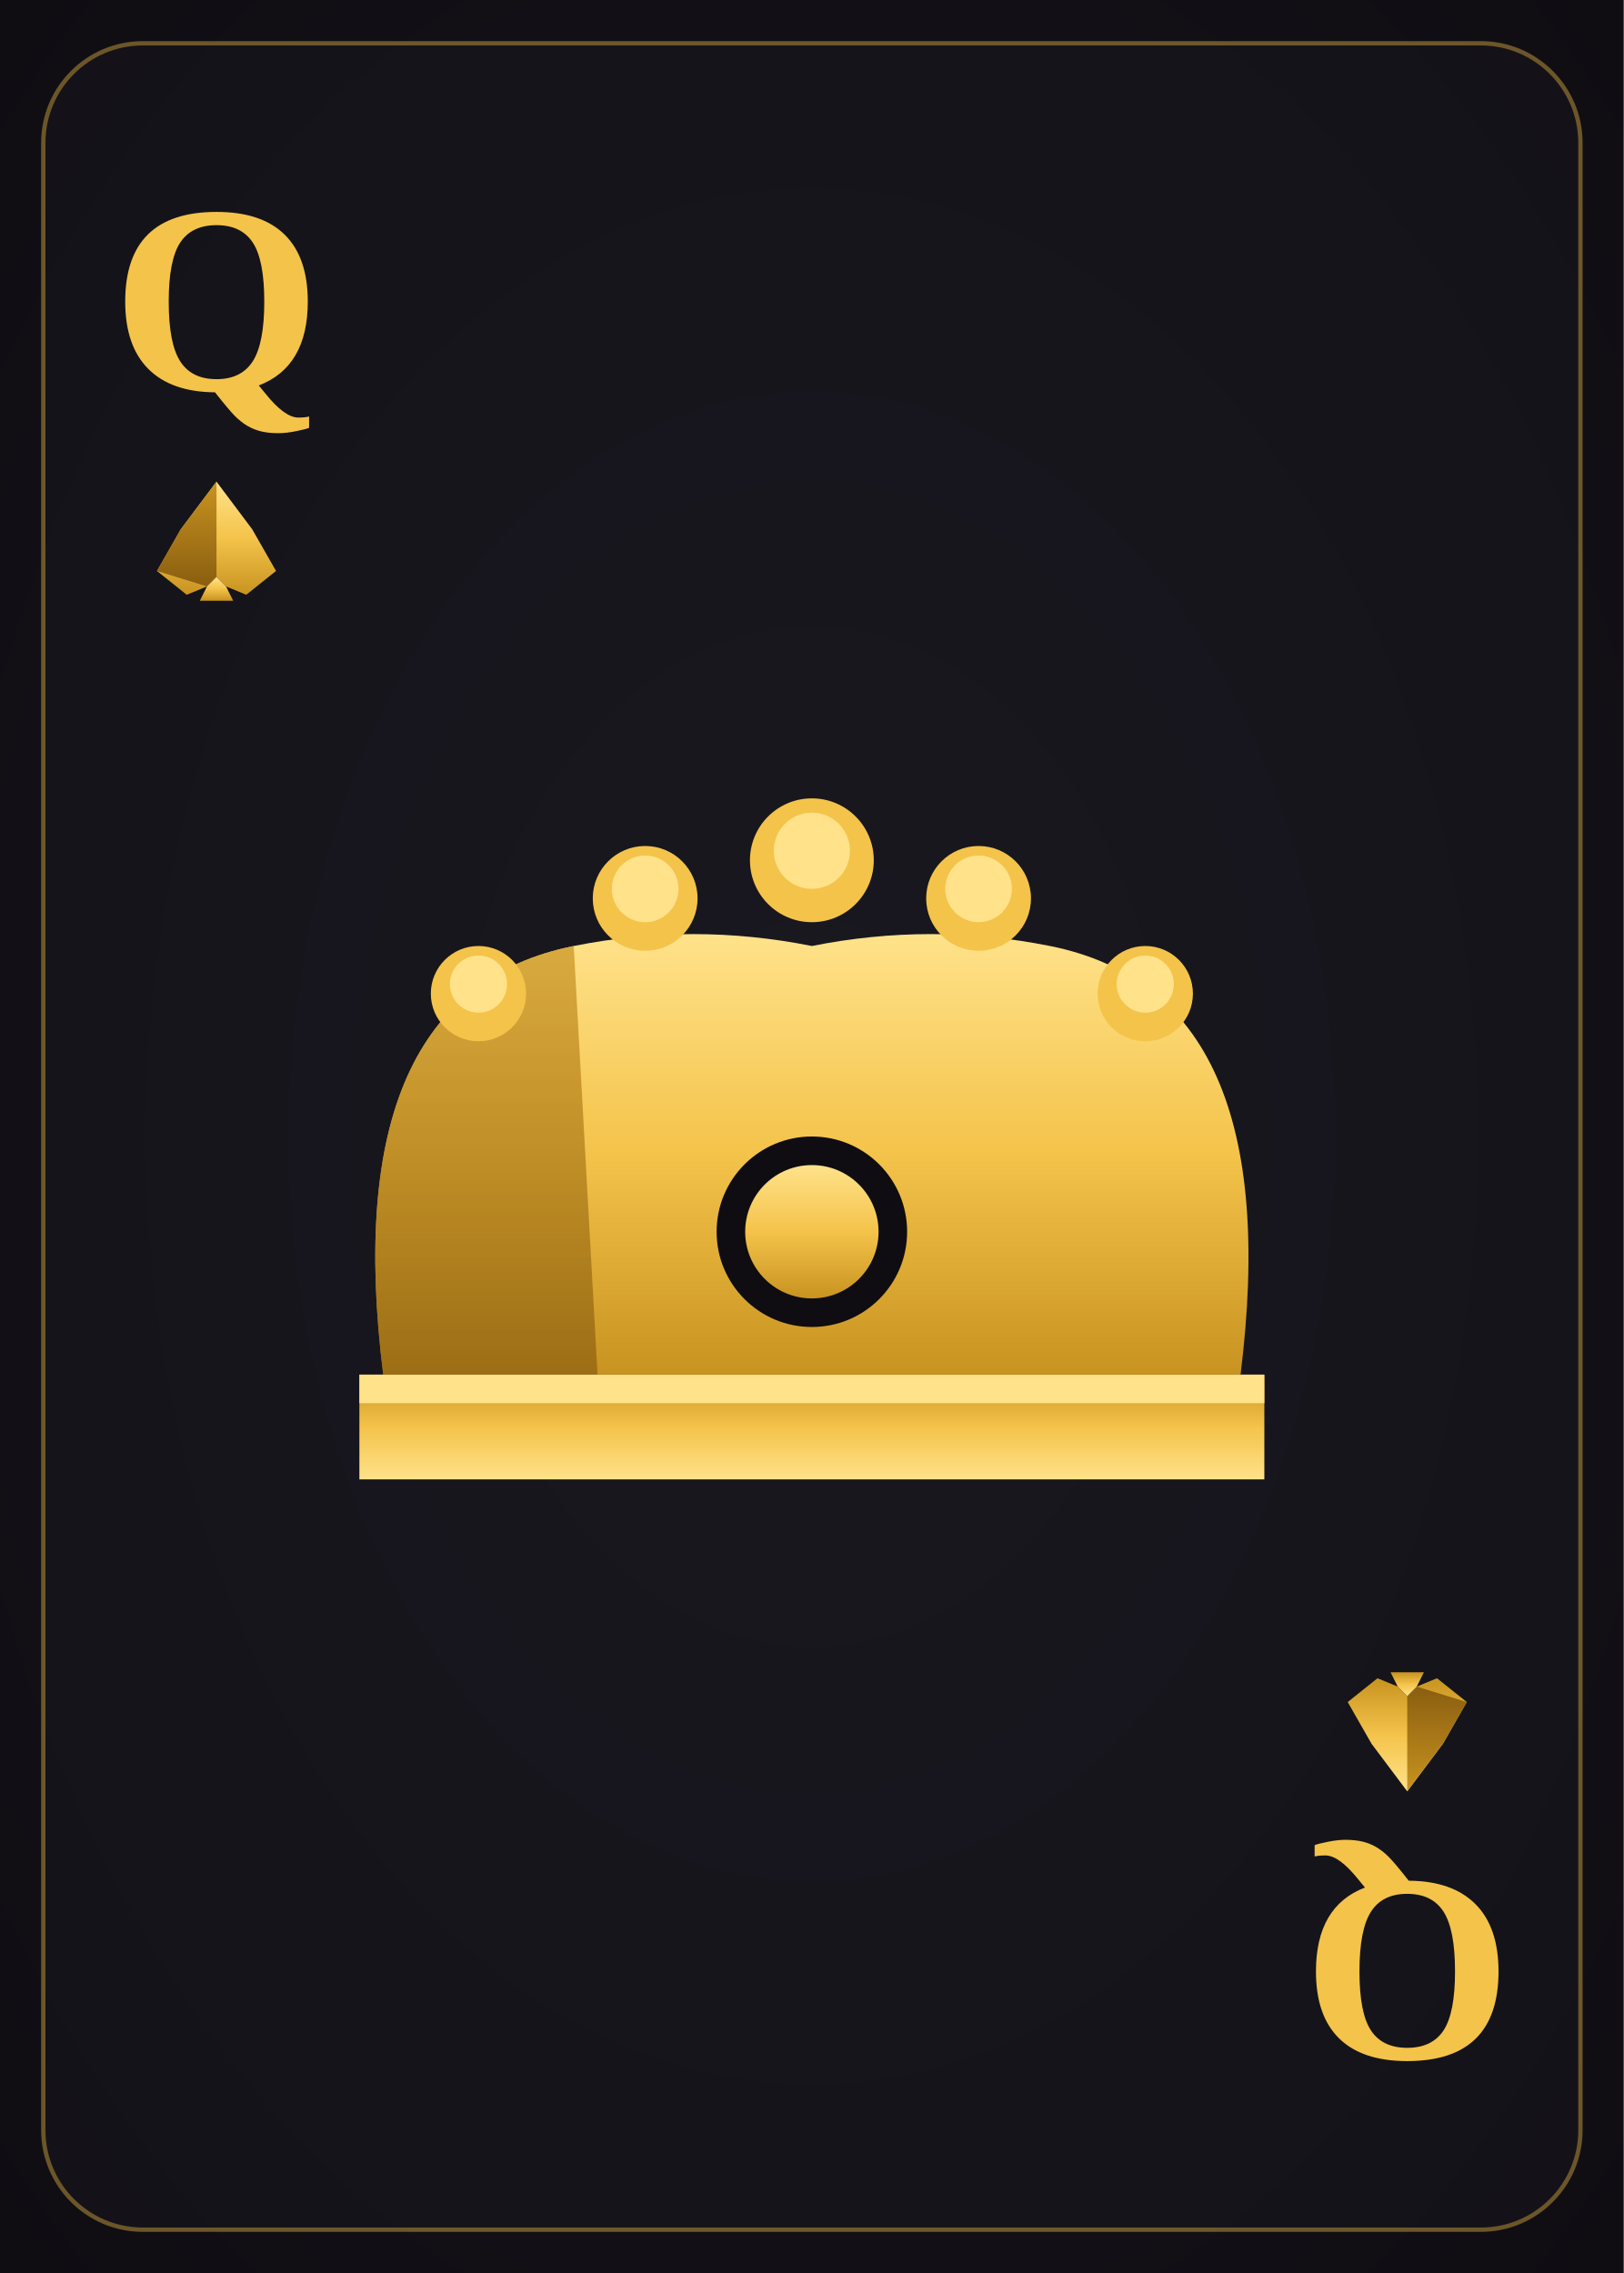
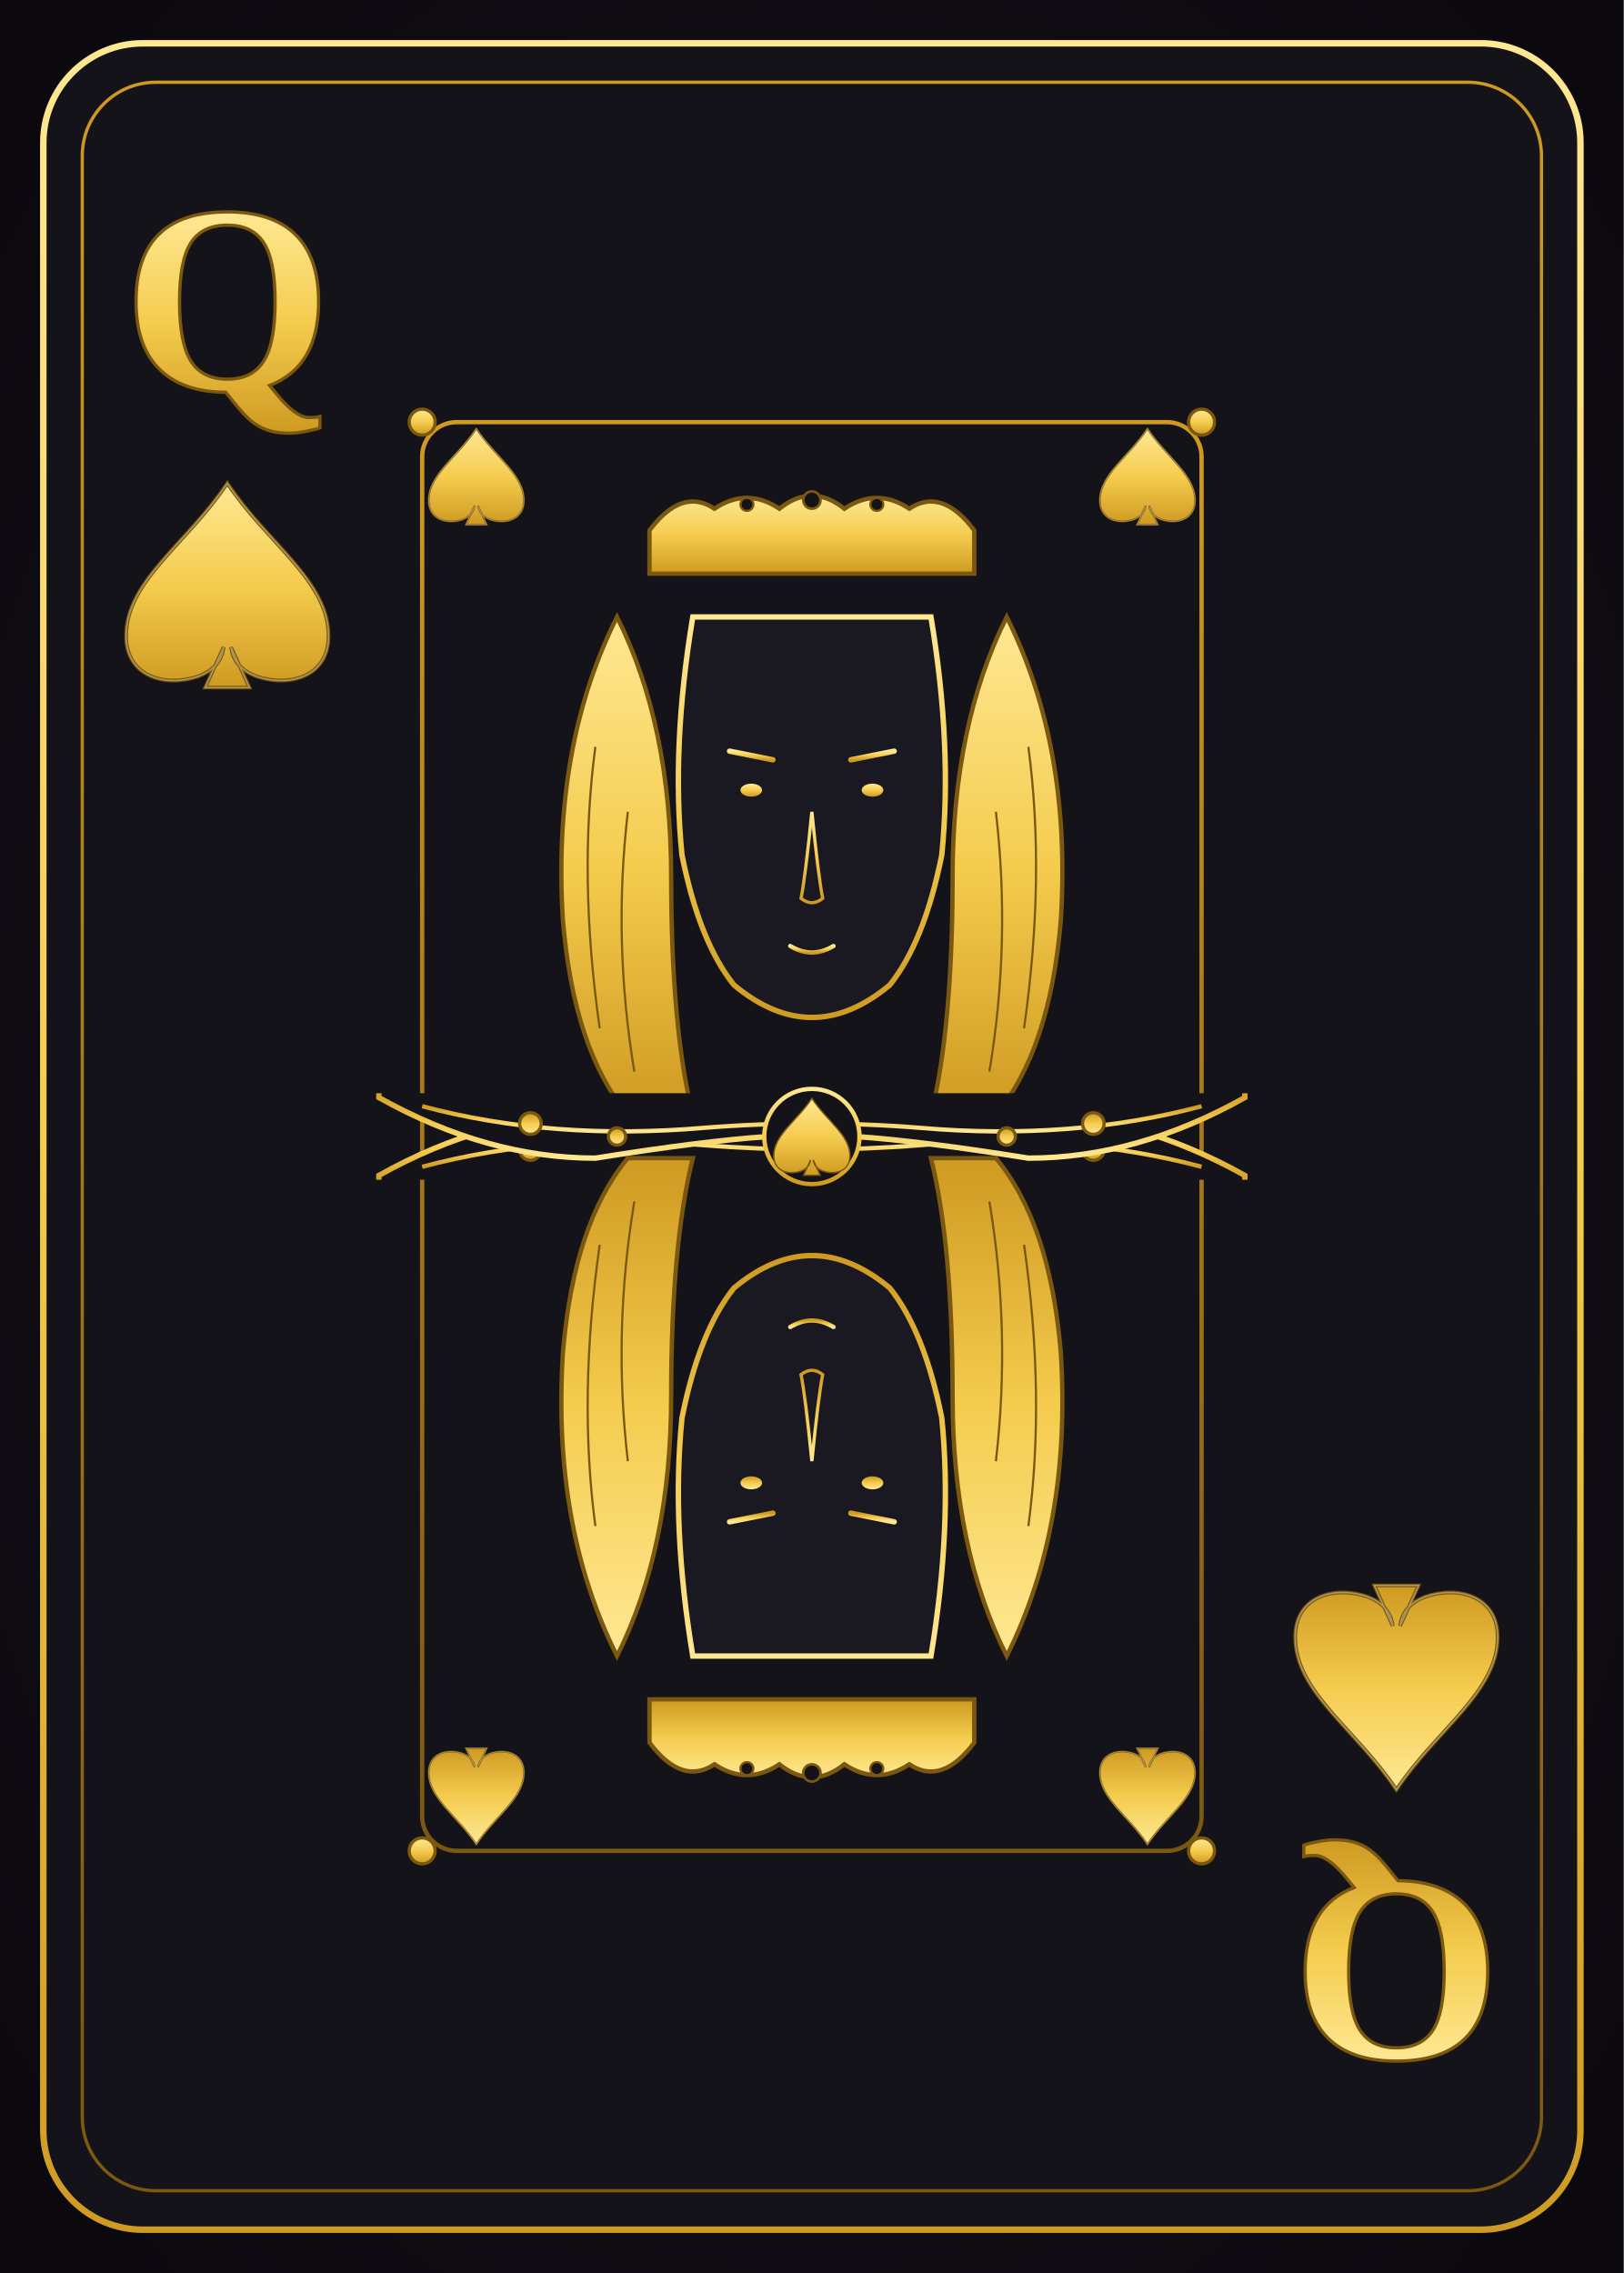
<svg xmlns="http://www.w3.org/2000/svg" viewBox="0 0 750 1050" width="750" height="1050">
  <defs>
    <linearGradient id="goldGrad" x1="0" y1="0" x2="0" y2="1">
-       <stop offset="0%" stop-color="#ffe28a" />
-       <stop offset="50%" stop-color="#f4c34a" />
-       <stop offset="100%" stop-color="#c89320" />
-     </linearGradient>
-     <linearGradient id="goldGradFlip" x1="0" y1="1" x2="0" y2="0">
-       <stop offset="0%" stop-color="#ffe28a" />
-       <stop offset="50%" stop-color="#f4c34a" />
-       <stop offset="100%" stop-color="#c89320" />
+       <stop offset="0%" stop-color="#ffe893" />
+       <stop offset="50%" stop-color="#f4cc4e" />
+       <stop offset="100%" stop-color="#cf9a22" />
    </linearGradient>
    <linearGradient id="goldDark" x1="0" y1="0" x2="0" y2="1">
-       <stop offset="0%" stop-color="#c89320" />
-       <stop offset="100%" stop-color="#8a5e10" />
+       <stop offset="0%" stop-color="#cf9a22" />
+       <stop offset="100%" stop-color="#7a5810" />
    </linearGradient>
    <radialGradient id="bgVignette" cx="50%" cy="50%" r="70%">
      <stop offset="0%" stop-color="#1a1820" />
-       <stop offset="100%" stop-color="#0f0d12" />
+       <stop offset="100%" stop-color="#0a080d" />
    </radialGradient>
+     <symbol id="royal-half-Q" viewBox="-220 -340 440 360">
+       <path d="M -90 -240 Q -120 -180 -115 -100 Q -110 -40 -85 -10 L -55 -10 Q -65 -50 -65 -120 Q -65 -190 -90 -240 Z" fill="url(#goldGrad)" stroke="#7a5810" stroke-width="2" />
+       <path d="M 90 -240 Q 120 -180 115 -100 Q 110 -40 85 -10 L 55 -10 Q 65 -50 65 -120 Q 65 -190 90 -240 Z" fill="url(#goldGrad)" stroke="#7a5810" stroke-width="2" />
+       <g stroke="#7a5810" stroke-width="1" fill="none">
+         <path d="M -100 -180 Q -108 -120 -98 -50" />
+         <path d="M -85 -150 Q -92 -90 -82 -30" />
+         <path d="M 100 -180 Q 108 -120 98 -50" />
+         <path d="M 85 -150 Q 92 -90 82 -30" />
+       </g>
+       <path d="M -55 -240 Q -65 -180 -60 -130 Q -52 -90 -36 -70 Q -18 -55 0 -55 Q 18 -55 36 -70 Q 52 -90 60 -130 Q 65 -180 55 -240 Z" fill="#1a1820" stroke="url(#goldGrad)" stroke-width="2.5" />
+       <ellipse cx="-28" cy="-160" rx="5" ry="3" fill="url(#goldGrad)" />
+       <ellipse cx="28" cy="-160" rx="5" ry="3" fill="url(#goldGrad)" />
+       <path d="M -38 -178 L -18 -174" stroke="url(#goldGrad)" stroke-width="2.5" stroke-linecap="round" />
+       <path d="M 38 -178 L 18 -174" stroke="url(#goldGrad)" stroke-width="2.5" stroke-linecap="round" />
+       <path d="M 0 -150 Q -3 -120 -5 -110 Q 0 -106 5 -110 Q 3 -120 0 -150" fill="none" stroke="url(#goldGrad)" stroke-width="1.5" />
+       <path d="M -10 -88 Q 0 -82 10 -88" stroke="url(#goldGrad)" stroke-width="2" fill="none" stroke-linecap="round" />
+       <path d="M -75 -280 Q -60 -300 -45 -290 Q -30 -300 -15 -290 Q 0 -302 15 -290 Q 30 -300 45 -290 Q 60 -300 75 -280 L 75 -260 L -75 -260 Z" fill="url(#goldGrad)" stroke="#7a5810" stroke-width="2" />
+       <circle cx="0" cy="-294" r="4" fill="#15131a" stroke="#7a5810" stroke-width="1.2" />
+       <circle cx="-30" cy="-292" r="3" fill="#15131a" stroke="#7a5810" stroke-width="1" />
+       <circle cx="30" cy="-292" r="3" fill="#15131a" stroke="#7a5810" stroke-width="1" />
+       <path d="M -200 18 Q -150 -10 -100 -10 Q -50 -2 -20 0 Q 0 2 20 0 Q 50 -2 100 -10 Q 150 -10 200 18 L 200 22 L -200 22 Z" fill="#15131a" stroke="url(#goldGrad)" stroke-width="2.5" />
+       <path d="M -180 14 Q -120 -2 -50 4 Q 0 8 50 4 Q 120 -2 180 14" fill="none" stroke="url(#goldGrad)" stroke-width="2" />
+       <g transform="translate(0 12)">
+         <circle r="10" fill="url(#goldGrad)" stroke="#7a5810" stroke-width="2" />
+         <g transform="scale(0.18)">
+           <path d="M 0 -55 C -22 -22 -55 -2 -55 28 C -55 50 -34 56 -16 50 C -8 47 -3 42 -2 34 L -12 56 L 12 56 L 2 34 C 3 42 8 47 16 50 C 34 56 55 50 55 28 C 55 -2 22 -22 0 -55 Z" fill="#15131a" />
+         </g>
+       </g>
+       <g fill="url(#goldGrad)" stroke="#7a5810" stroke-width="1.5">
+         <circle cx="-130" cy="6" r="5" />
+         <circle cx="130" cy="6" r="5" />
+         <circle cx="-90" cy="0" r="4" />
+         <circle cx="90" cy="0" r="4" />
+       </g>
+     </symbol>
  </defs>
  <rect width="750" height="1050" fill="url(#bgVignette)" />
-   <rect x="20" y="20" width="710" height="1010" rx="46" ry="46" fill="#1a1820" stroke="#f4c34a" stroke-width="2" opacity="0.4" />
-   <g font-family="Georgia, 'Times New Roman', serif" font-weight="700" fill="#f4c34a">
-     <text x="100" y="180" font-size="124" text-anchor="middle">Q</text>
-     <g transform="translate(100 250)">
-       <g transform="rotate(0) scale(0.55)">
-         <path d="M 0 -50 L 30 -10 L 50 25 L 25 45 L 8 38 L 0 30 L -8 38 L -25 45 L -50 25 L -30 -10 Z" fill="url(#goldGrad)" />
-         <path d="M 0 -50 L 0 30 L -8 38 L -50 25 L -30 -10 Z" fill="url(#goldDark)" />
-         <path d="M -8 38 L -14 50 L 14 50 L 8 38 L 0 30 Z" fill="url(#goldGrad)" />
-         <path d="M -14 50 L 0 30 L 14 50 Z M 0 -50 L 30 -10 L 50 25" fill="none" stroke="#8a5e10" stroke-width="0" />
+   <rect x="20" y="20" width="710" height="1010" rx="46" ry="46" fill="#15131a" stroke="url(#goldGrad)" stroke-width="3" />
+   <rect x="38" y="38" width="674" height="974" rx="34" ry="34" fill="none" stroke="url(#goldDark)" stroke-width="1.5" />
+   <g font-family="Georgia, 'Times New Roman', serif" font-weight="700" fill="url(#goldGrad)">
+     <text x="105" y="180" font-size="124" text-anchor="middle" stroke="#7a5810" stroke-width="1.5">Q</text>
+     <g transform="translate(105 270) rotate(0) scale(0.85)">
+       <path d="M 0 -55 C -22 -22 -55 -2 -55 28 C -55 50 -34 56 -16 50 C -8 47 -3 42 -2 34 L -12 56 L 12 56 L 2 34 C 3 42 8 47 16 50 C 34 56 55 50 55 28 C 55 -2 22 -22 0 -55 Z" fill="url(#goldGrad)" stroke="#7a5810" stroke-width="2" />
+       <path d="M 0 -55 C -22 -22 -55 -2 -55 28 C -55 50 -34 56 -16 50 C -8 47 -3 42 -2 34 L -12 56 L 12 56 L 2 34 C 3 42 8 47 16 50 C 34 56 55 50 55 28 C 55 -2 22 -22 0 -55 Z" fill="none" stroke="#fff4c8" stroke-width="0.8" opacity="0.4" />
+     </g>
+   </g>
+   <g transform="rotate(180 375 525)">
+     <g font-family="Georgia, 'Times New Roman', serif" font-weight="700" fill="url(#goldGrad)">
+       <text x="105" y="180" font-size="124" text-anchor="middle" stroke="#7a5810" stroke-width="1.5">Q</text>
+       <g transform="translate(105 270) rotate(0) scale(0.85)">
+         <path d="M 0 -55 C -22 -22 -55 -2 -55 28 C -55 50 -34 56 -16 50 C -8 47 -3 42 -2 34 L -12 56 L 12 56 L 2 34 C 3 42 8 47 16 50 C 34 56 55 50 55 28 C 55 -2 22 -22 0 -55 Z" fill="url(#goldGrad)" stroke="#7a5810" stroke-width="2" />
+         <path d="M 0 -55 C -22 -22 -55 -2 -55 28 C -55 50 -34 56 -16 50 C -8 47 -3 42 -2 34 L -12 56 L 12 56 L 2 34 C 3 42 8 47 16 50 C 34 56 55 50 55 28 C 55 -2 22 -22 0 -55 Z" fill="none" stroke="#fff4c8" stroke-width="0.8" opacity="0.4" />
      </g>
    </g>
  </g>
-   <g transform="rotate(180 375 525)">
-     <g font-family="Georgia, 'Times New Roman', serif" font-weight="700" fill="#f4c34a">
-       <text x="100" y="180" font-size="124" text-anchor="middle">Q</text>
-       <g transform="translate(100 250)">
-         <g transform="rotate(0) scale(0.55)">
-           <path d="M 0 -50 L 30 -10 L 50 25 L 25 45 L 8 38 L 0 30 L -8 38 L -25 45 L -50 25 L -30 -10 Z" fill="url(#goldGrad)" />
-           <path d="M 0 -50 L 0 30 L -8 38 L -50 25 L -30 -10 Z" fill="url(#goldDark)" />
-           <path d="M -8 38 L -14 50 L 14 50 L 8 38 L 0 30 Z" fill="url(#goldGrad)" />
-           <path d="M -14 50 L 0 30 L 14 50 Z M 0 -50 L 30 -10 L 50 25" fill="none" stroke="#8a5e10" stroke-width="0" />
-         </g>
-       </g>
-     </g>
+   <rect x="195" y="195" width="360" height="660" rx="16" ry="16" fill="#15131a" stroke="url(#goldDark)" stroke-width="2" />
+   <g fill="url(#goldGrad)" stroke="#7a5810" stroke-width="1.5">
+     <circle cx="195" cy="195" r="6" />
+     <circle cx="555" cy="195" r="6" />
+     <circle cx="195" cy="855" r="6" />
+     <circle cx="555" cy="855" r="6" />
  </g>
-   <g transform="translate(375 525) scale(2.2)">
-     <g>
-       <rect x="-95" y="50" width="190" height="22" fill="url(#goldGradFlip)" />
-       <rect x="-95" y="50" width="190" height="6" fill="#ffe28a" />
-       <path d="M -90 50 Q -100 -30 -50 -40 Q -25 -45 0 -40 Q 25 -45 50 -40 Q 100 -30 90 50 Z" fill="url(#goldGrad)" />
-       <path d="M -90 50 Q -100 -30 -50 -40 L -45 50 Z" fill="url(#goldDark)" opacity="0.7" />
-       <circle cx="-70" cy="-30" r="10" fill="#f4c34a" />
-       <circle cx="-70" cy="-32" r="6" fill="#ffe28a" />
-       <circle cx="-35" cy="-50" r="11" fill="#f4c34a" />
-       <circle cx="-35" cy="-52" r="7" fill="#ffe28a" />
-       <circle cx="0" cy="-58" r="13" fill="#f4c34a" />
-       <circle cx="0" cy="-60" r="8" fill="#ffe28a" />
-       <circle cx="35" cy="-50" r="11" fill="#f4c34a" />
-       <circle cx="35" cy="-52" r="7" fill="#ffe28a" />
-       <circle cx="70" cy="-30" r="10" fill="#f4c34a" />
-       <circle cx="70" cy="-32" r="6" fill="#ffe28a" />
-       <g transform="translate(0 20)">
-         <circle r="20" fill="#0f0d12" />
-         <circle r="14" fill="url(#goldGrad)" />
-       </g>
+   <g transform="translate(220 220) rotate(0) scale(0.4)">
+     <path d="M 0 -55 C -22 -22 -55 -2 -55 28 C -55 50 -34 56 -16 50 C -8 47 -3 42 -2 34 L -12 56 L 12 56 L 2 34 C 3 42 8 47 16 50 C 34 56 55 50 55 28 C 55 -2 22 -22 0 -55 Z" fill="url(#goldGrad)" stroke="#7a5810" stroke-width="2" />
+     <path d="M 0 -55 C -22 -22 -55 -2 -55 28 C -55 50 -34 56 -16 50 C -8 47 -3 42 -2 34 L -12 56 L 12 56 L 2 34 C 3 42 8 47 16 50 C 34 56 55 50 55 28 C 55 -2 22 -22 0 -55 Z" fill="none" stroke="#fff4c8" stroke-width="0.8" opacity="0.4" />
+   </g>
+   <g transform="translate(530 220) rotate(0) scale(0.4)">
+     <path d="M 0 -55 C -22 -22 -55 -2 -55 28 C -55 50 -34 56 -16 50 C -8 47 -3 42 -2 34 L -12 56 L 12 56 L 2 34 C 3 42 8 47 16 50 C 34 56 55 50 55 28 C 55 -2 22 -22 0 -55 Z" fill="url(#goldGrad)" stroke="#7a5810" stroke-width="2" />
+     <path d="M 0 -55 C -22 -22 -55 -2 -55 28 C -55 50 -34 56 -16 50 C -8 47 -3 42 -2 34 L -12 56 L 12 56 L 2 34 C 3 42 8 47 16 50 C 34 56 55 50 55 28 C 55 -2 22 -22 0 -55 Z" fill="none" stroke="#fff4c8" stroke-width="0.8" opacity="0.4" />
+   </g>
+   <g transform="translate(220 830) rotate(180) scale(0.4)">
+     <path d="M 0 -55 C -22 -22 -55 -2 -55 28 C -55 50 -34 56 -16 50 C -8 47 -3 42 -2 34 L -12 56 L 12 56 L 2 34 C 3 42 8 47 16 50 C 34 56 55 50 55 28 C 55 -2 22 -22 0 -55 Z" fill="url(#goldGrad)" stroke="#7a5810" stroke-width="2" />
+     <path d="M 0 -55 C -22 -22 -55 -2 -55 28 C -55 50 -34 56 -16 50 C -8 47 -3 42 -2 34 L -12 56 L 12 56 L 2 34 C 3 42 8 47 16 50 C 34 56 55 50 55 28 C 55 -2 22 -22 0 -55 Z" fill="none" stroke="#fff4c8" stroke-width="0.8" opacity="0.4" />
+   </g>
+   <g transform="translate(530 830) rotate(180) scale(0.4)">
+     <path d="M 0 -55 C -22 -22 -55 -2 -55 28 C -55 50 -34 56 -16 50 C -8 47 -3 42 -2 34 L -12 56 L 12 56 L 2 34 C 3 42 8 47 16 50 C 34 56 55 50 55 28 C 55 -2 22 -22 0 -55 Z" fill="url(#goldGrad)" stroke="#7a5810" stroke-width="2" />
+     <path d="M 0 -55 C -22 -22 -55 -2 -55 28 C -55 50 -34 56 -16 50 C -8 47 -3 42 -2 34 L -12 56 L 12 56 L 2 34 C 3 42 8 47 16 50 C 34 56 55 50 55 28 C 55 -2 22 -22 0 -55 Z" fill="none" stroke="#fff4c8" stroke-width="0.8" opacity="0.4" />
+   </g>
+   <g transform="translate(375 525)">
+     <use href="#royal-half-Q" x="-220" y="-340" width="440" height="360" />
+   </g>
+   <g transform="translate(375 525) rotate(180)">
+     <use href="#royal-half-Q" x="-220" y="-340" width="440" height="360" />
+   </g>
+   <line x1="220" y1="525" x2="530" y2="525" stroke="url(#goldGrad)" stroke-width="1.2" stroke-dasharray="4 4" />
+   <g transform="translate(375 525)">
+     <circle r="22" fill="#15131a" stroke="url(#goldGrad)" stroke-width="2" />
+     <g transform="scale(0.32)">
+       <path d="M 0 -55 C -22 -22 -55 -2 -55 28 C -55 50 -34 56 -16 50 C -8 47 -3 42 -2 34 L -12 56 L 12 56 L 2 34 C 3 42 8 47 16 50 C 34 56 55 50 55 28 C 55 -2 22 -22 0 -55 Z" fill="url(#goldGrad)" stroke="#7a5810" stroke-width="2" />
    </g>
  </g>
</svg>
